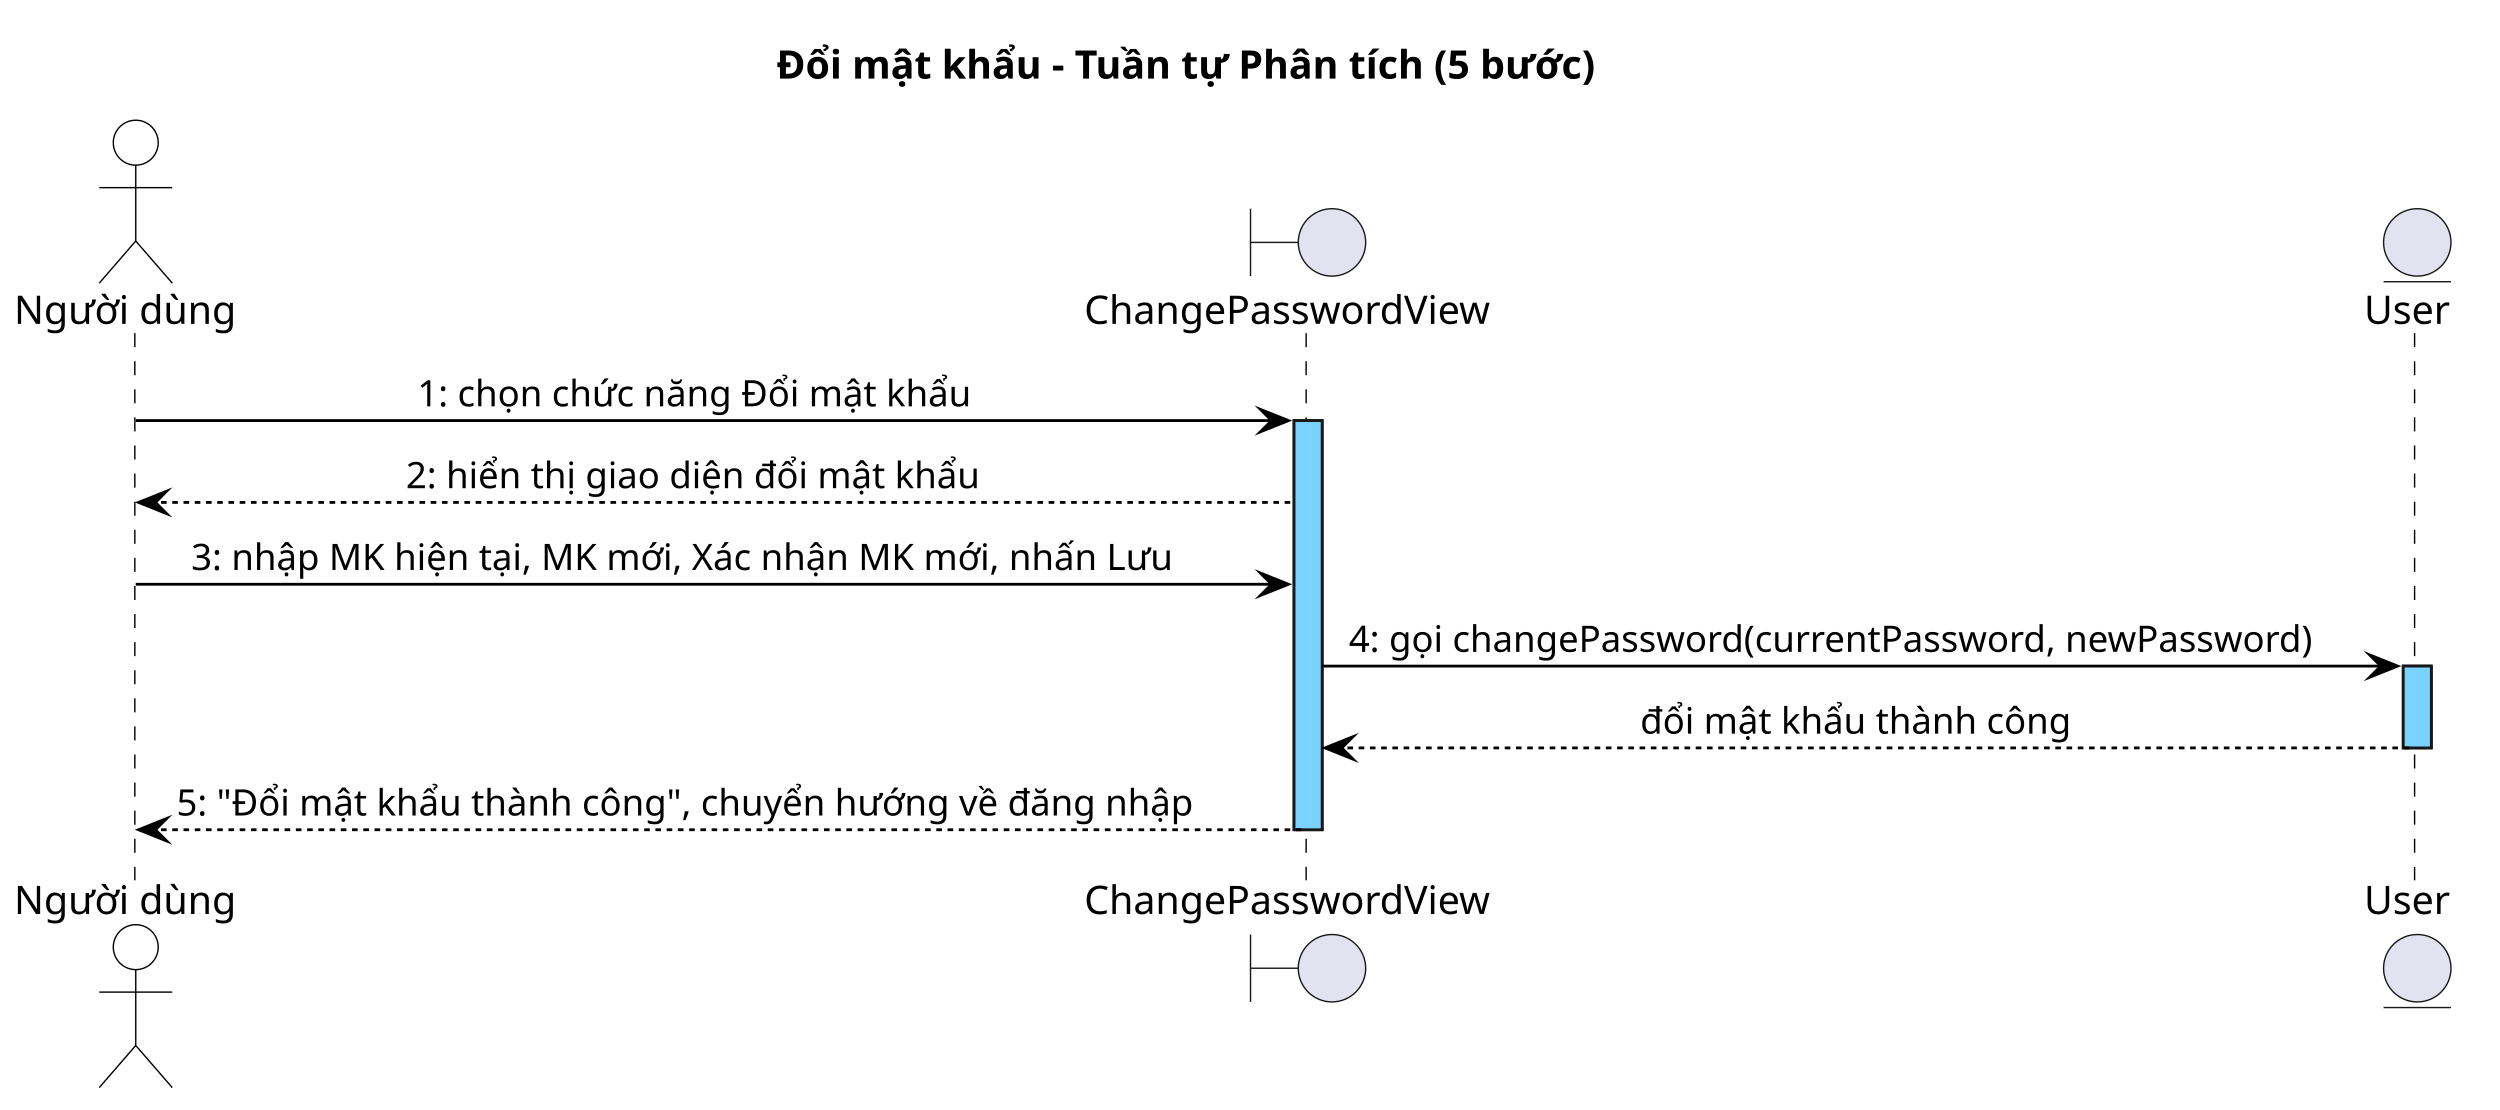
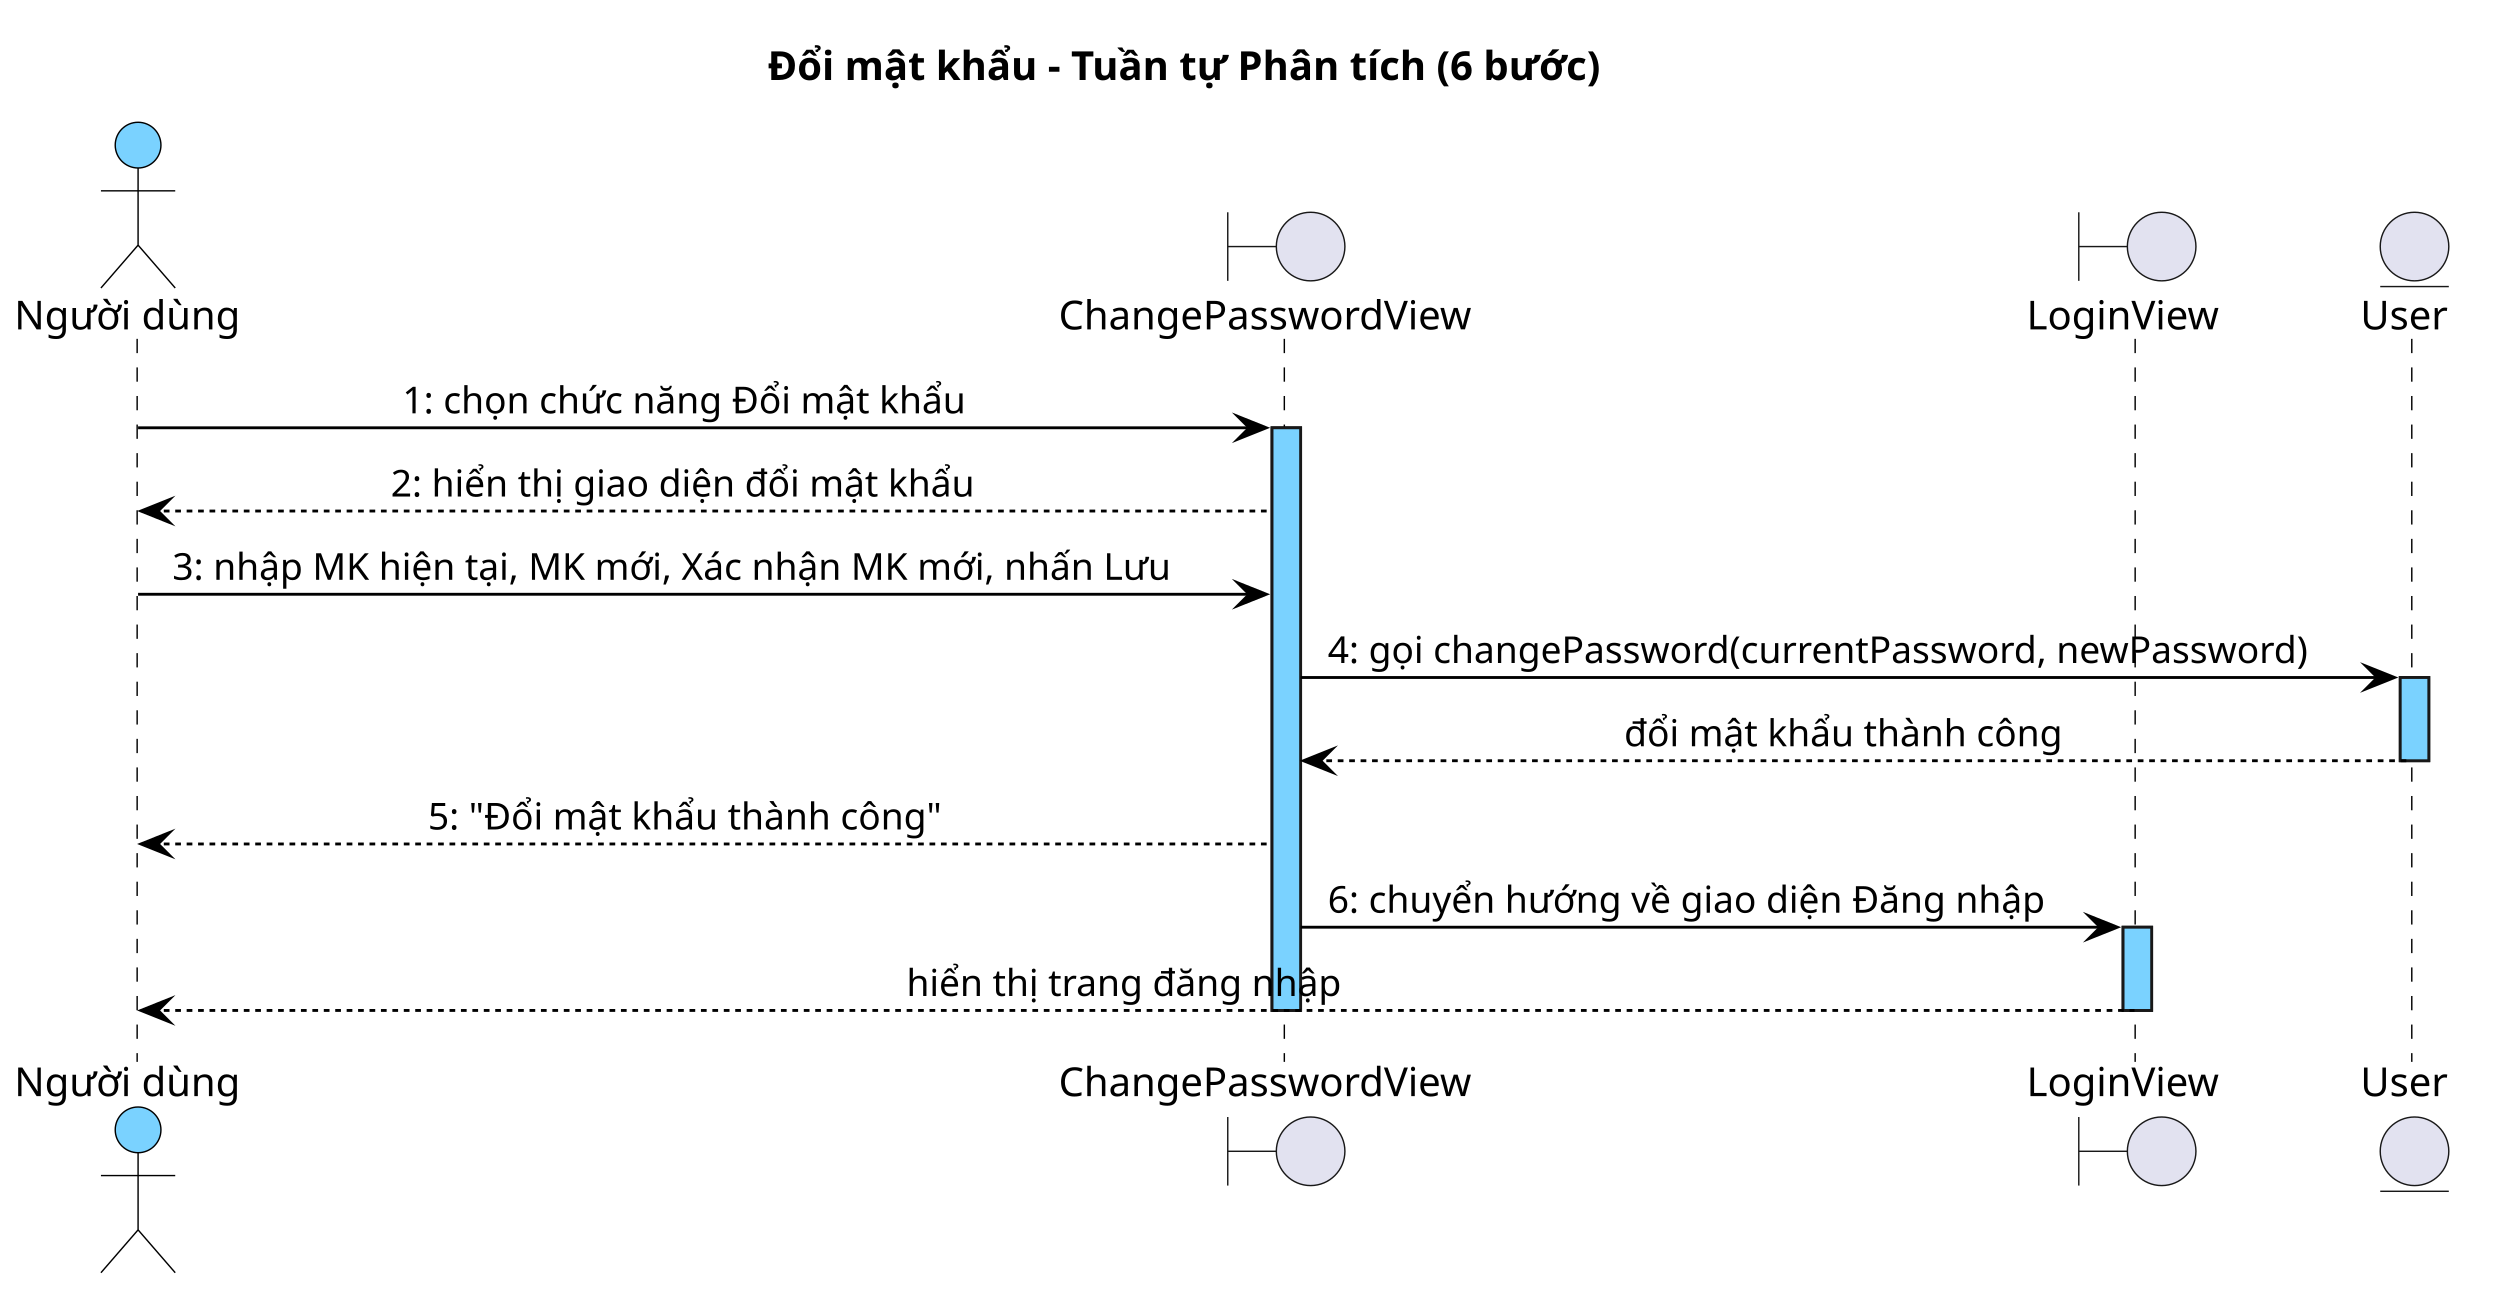
- <svg xmlns="http://www.w3.org/2000/svg" contentStyleType="text/css" data-diagram-type="SEQUENCE" height="395px" preserveAspectRatio="none" style="width:890px;height:395px;background:#FFFFFF;" version="1.1" viewBox="0 0 890 395" width="890px" zoomAndPan="magnify">
+ <svg xmlns="http://www.w3.org/2000/svg" contentStyleType="text/css" data-diagram-type="SEQUENCE" height="453px" preserveAspectRatio="none" style="width:875px;height:453px;background:#FFFFFF;" version="1.1" viewBox="0 0 875 453" width="875px" zoomAndPan="magnify">
  <defs />
  <g>
    <g class="title" data-source-line="21">
-       <text fill="#000000" font-family="sans-serif" font-size="14" font-weight="700" lengthAdjust="spacing" textLength="330.675" x="276.416" y="27.995">Đổi mật khẩu - Tuần tự Phân tích (5 bước)</text>
+       <text fill="#000000" font-family="sans-serif" font-size="14" font-weight="700" lengthAdjust="spacing" textLength="330.675" x="268.681" y="27.995">Đổi mật khẩu - Tuần tự Phân tích (6 bước)</text>
    </g>
    <g>
-       <rect fill="#7AD2FF" height="145.664" style="stroke:#181818;stroke-width:1;" width="10" x="460.685" y="149.727" />
+       <rect fill="#7AD2FF" height="203.93" style="stroke:#181818;stroke-width:1;" width="10" x="445.215" y="149.727" />
    </g>
    <g>
-       <rect fill="#7AD2FF" height="29.133" style="stroke:#181818;stroke-width:1;" width="10" x="855.551" y="237.125" />
+       <rect fill="#7AD2FF" height="29.133" style="stroke:#181818;stroke-width:1;" width="10" x="743.077" y="324.523" />
+     </g>
+     <g>
+       <rect fill="#7AD2FF" height="29.133" style="stroke:#181818;stroke-width:1;" width="10" x="840.082" y="237.125" />
    </g>
    <g class="participant-lifeline" data-entity-uid="part1" data-qualified-name="Actor" data-source-line="23" id="part1-lifeline">
      <g>
-         <rect fill="#000000" fill-opacity="0" height="194.797" width="8" x="44.329" y="118.594" />
-         <line style="stroke:#000000;stroke-width:0.5;stroke-dasharray:5,5;" x1="48" x2="48" y1="118.594" y2="313.391" />
+         <rect fill="#000000" fill-opacity="0" height="253.062" width="8" x="44.329" y="118.594" />
+         <line style="stroke:#000000;stroke-width:0.5;stroke-dasharray:5,5;" x1="48" x2="48" y1="118.594" y2="371.656" />
      </g>
    </g>
    <g class="participant-lifeline" data-entity-uid="part2" data-qualified-name="B1" data-source-line="24" id="part2-lifeline">
      <g>
-         <rect fill="#000000" fill-opacity="0" height="194.797" width="8" x="461.685" y="118.594" />
-         <line style="stroke:#000000;stroke-width:0.5;stroke-dasharray:5,5;" x1="464.985" x2="464.985" y1="118.594" y2="313.391" />
+         <rect fill="#000000" fill-opacity="0" height="253.062" width="8" x="446.215" y="118.594" />
+         <line style="stroke:#000000;stroke-width:0.5;stroke-dasharray:5,5;" x1="449.516" x2="449.516" y1="118.594" y2="371.656" />
      </g>
    </g>
-     <g class="participant-lifeline" data-entity-uid="part3" data-qualified-name="E1" data-source-line="25" id="part3-lifeline">
+     <g class="participant-lifeline" data-entity-uid="part3" data-qualified-name="B2" data-source-line="25" id="part3-lifeline">
      <g>
-         <rect fill="#000000" fill-opacity="0" height="194.797" width="8" x="856.551" y="118.594" />
-         <line style="stroke:#000000;stroke-width:0.5;stroke-dasharray:5,5;" x1="859.596" x2="859.596" y1="118.594" y2="313.391" />
+         <rect fill="#000000" fill-opacity="0" height="253.062" width="8" x="744.077" y="118.594" />
+         <line style="stroke:#000000;stroke-width:0.5;stroke-dasharray:5,5;" x1="747.304" x2="747.304" y1="118.594" y2="371.656" />
+       </g>
+     </g>
+     <g class="participant-lifeline" data-entity-uid="part4" data-qualified-name="E1" data-source-line="26" id="part4-lifeline">
+       <g>
+         <rect fill="#000000" fill-opacity="0" height="253.062" width="8" x="841.082" y="118.594" />
+         <line style="stroke:#000000;stroke-width:0.5;stroke-dasharray:5,5;" x1="844.126" x2="844.126" y1="118.594" y2="371.656" />
      </g>
    </g>
    <g class="participant participant-head" data-entity-uid="part1" data-qualified-name="Actor" data-source-line="23" id="part1-head">
      <text fill="#000000" font-family="sans-serif" font-size="14" lengthAdjust="spacing" textLength="80.657" x="5" y="115.292">Người dùng</text>
-       <ellipse cx="48.329" cy="50.797" fill="none" rx="8" ry="8" style="stroke:#000000;stroke-width:0.5;" />
+       <ellipse cx="48.329" cy="50.797" fill="#7AD2FF" rx="8" ry="8" style="stroke:#000000;stroke-width:0.5;" />
      <path d="M48.329,58.797 L48.329,85.797 M35.329,66.797 L61.329,66.797 M48.329,85.797 L35.329,100.797 M48.329,85.797 L61.329,100.797" fill="none" style="stroke:#000000;stroke-width:0.5;" />
    </g>
    <g class="participant participant-tail" data-entity-uid="part1" data-qualified-name="Actor" data-source-line="23" id="part1-tail">
-       <text fill="#000000" font-family="sans-serif" font-size="14" lengthAdjust="spacing" textLength="80.657" x="5" y="325.386">Người dùng</text>
-       <ellipse cx="48.329" cy="337.188" fill="none" rx="8" ry="8" style="stroke:#000000;stroke-width:0.5;" />
-       <path d="M48.329,345.188 L48.329,372.188 M35.329,353.188 L61.329,353.188 M48.329,372.188 L35.329,387.188 M48.329,372.188 L61.329,387.188" fill="none" style="stroke:#000000;stroke-width:0.5;" />
+       <text fill="#000000" font-family="sans-serif" font-size="14" lengthAdjust="spacing" textLength="80.657" x="5" y="383.651">Người dùng</text>
+       <ellipse cx="48.329" cy="395.453" fill="#7AD2FF" rx="8" ry="8" style="stroke:#000000;stroke-width:0.5;" />
+       <path d="M48.329,403.453 L48.329,430.453 M35.329,411.453 L61.329,411.453 M48.329,430.453 L35.329,445.453 M48.329,430.453 L61.329,445.453" fill="none" style="stroke:#000000;stroke-width:0.5;" />
    </g>
    <g class="participant participant-head" data-entity-uid="part2" data-qualified-name="B1" data-source-line="24" id="part2-head">
-       <text fill="#000000" font-family="sans-serif" font-size="14" lengthAdjust="spacing" textLength="153.398" x="385.985" y="115.292">ChangePasswordView</text>
-       <path d="M445.185,74.297 L445.185,98.297 M445.185,86.297 L462.185,86.297" fill="none" style="stroke:#181818;stroke-width:0.5;" />
-       <ellipse cx="474.185" cy="86.297" fill="#E2E2F0" rx="12" ry="12" style="stroke:#181818;stroke-width:0.5;" />
+       <text fill="#000000" font-family="sans-serif" font-size="14" lengthAdjust="spacing" textLength="153.398" x="370.516" y="115.292">ChangePasswordView</text>
+       <path d="M429.715,74.297 L429.715,98.297 M429.715,86.297 L446.715,86.297" fill="none" style="stroke:#181818;stroke-width:0.5;" />
+       <ellipse cx="458.715" cy="86.297" fill="#E2E2F0" rx="12" ry="12" style="stroke:#181818;stroke-width:0.5;" />
    </g>
    <g class="participant participant-tail" data-entity-uid="part2" data-qualified-name="B1" data-source-line="24" id="part2-tail">
-       <text fill="#000000" font-family="sans-serif" font-size="14" lengthAdjust="spacing" textLength="153.398" x="385.985" y="325.386">ChangePasswordView</text>
-       <path d="M445.185,332.688 L445.185,356.688 M445.185,344.688 L462.185,344.688" fill="none" style="stroke:#181818;stroke-width:0.5;" />
-       <ellipse cx="474.185" cy="344.688" fill="#E2E2F0" rx="12" ry="12" style="stroke:#181818;stroke-width:0.5;" />
+       <text fill="#000000" font-family="sans-serif" font-size="14" lengthAdjust="spacing" textLength="153.398" x="370.516" y="383.651">ChangePasswordView</text>
+       <path d="M429.715,390.953 L429.715,414.953 M429.715,402.953 L446.715,402.953" fill="none" style="stroke:#181818;stroke-width:0.5;" />
+       <ellipse cx="458.715" cy="402.953" fill="#E2E2F0" rx="12" ry="12" style="stroke:#181818;stroke-width:0.5;" />
    </g>
-     <g class="participant participant-head" data-entity-uid="part3" data-qualified-name="E1" data-source-line="25" id="part3-head">
-       <text fill="#000000" font-family="sans-serif" font-size="14" lengthAdjust="spacing" textLength="31.91" x="841.596" y="115.292">User</text>
-       <ellipse cx="860.551" cy="86.297" fill="#E2E2F0" rx="12" ry="12" style="stroke:#181818;stroke-width:0.5;" />
-       <line style="stroke:#181818;stroke-width:0.5;" x1="848.551" x2="872.551" y1="100.297" y2="100.297" />
+     <g class="participant participant-head" data-entity-uid="part3" data-qualified-name="B2" data-source-line="25" id="part3-head">
+       <text fill="#000000" font-family="sans-serif" font-size="14" lengthAdjust="spacing" textLength="71.545" x="709.304" y="115.292">LoginView</text>
+       <path d="M727.577,74.297 L727.577,98.297 M727.577,86.297 L744.577,86.297" fill="none" style="stroke:#181818;stroke-width:0.5;" />
+       <ellipse cx="756.577" cy="86.297" fill="#E2E2F0" rx="12" ry="12" style="stroke:#181818;stroke-width:0.5;" />
    </g>
-     <g class="participant participant-tail" data-entity-uid="part3" data-qualified-name="E1" data-source-line="25" id="part3-tail">
-       <text fill="#000000" font-family="sans-serif" font-size="14" lengthAdjust="spacing" textLength="31.91" x="841.596" y="325.386">User</text>
-       <ellipse cx="860.551" cy="344.688" fill="#E2E2F0" rx="12" ry="12" style="stroke:#181818;stroke-width:0.5;" />
-       <line style="stroke:#181818;stroke-width:0.5;" x1="848.551" x2="872.551" y1="358.688" y2="358.688" />
+     <g class="participant participant-tail" data-entity-uid="part3" data-qualified-name="B2" data-source-line="25" id="part3-tail">
+       <text fill="#000000" font-family="sans-serif" font-size="14" lengthAdjust="spacing" textLength="71.545" x="709.304" y="383.651">LoginView</text>
+       <path d="M727.577,390.953 L727.577,414.953 M727.577,402.953 L744.577,402.953" fill="none" style="stroke:#181818;stroke-width:0.5;" />
+       <ellipse cx="756.577" cy="402.953" fill="#E2E2F0" rx="12" ry="12" style="stroke:#181818;stroke-width:0.5;" />
+     </g>
+     <g class="participant participant-head" data-entity-uid="part4" data-qualified-name="E1" data-source-line="26" id="part4-head">
+       <text fill="#000000" font-family="sans-serif" font-size="14" lengthAdjust="spacing" textLength="31.91" x="826.126" y="115.292">User</text>
+       <ellipse cx="845.082" cy="86.297" fill="#E2E2F0" rx="12" ry="12" style="stroke:#181818;stroke-width:0.5;" />
+       <line style="stroke:#181818;stroke-width:0.5;" x1="833.082" x2="857.082" y1="100.297" y2="100.297" />
+     </g>
+     <g class="participant participant-tail" data-entity-uid="part4" data-qualified-name="E1" data-source-line="26" id="part4-tail">
+       <text fill="#000000" font-family="sans-serif" font-size="14" lengthAdjust="spacing" textLength="31.91" x="826.126" y="383.651">User</text>
+       <ellipse cx="845.082" cy="402.953" fill="#E2E2F0" rx="12" ry="12" style="stroke:#181818;stroke-width:0.5;" />
+       <line style="stroke:#181818;stroke-width:0.5;" x1="833.082" x2="857.082" y1="416.953" y2="416.953" />
    </g>
    <g>
-       <rect fill="#7AD2FF" height="145.664" style="stroke:#181818;stroke-width:1;" width="10" x="460.685" y="149.727" />
+       <rect fill="#7AD2FF" height="203.93" style="stroke:#181818;stroke-width:1;" width="10" x="445.215" y="149.727" />
    </g>
    <g>
-       <rect fill="#7AD2FF" height="29.133" style="stroke:#181818;stroke-width:1;" width="10" x="855.551" y="237.125" />
+       <rect fill="#7AD2FF" height="29.133" style="stroke:#181818;stroke-width:1;" width="10" x="743.077" y="324.523" />
    </g>
-     <g class="message" data-entity-1="part1" data-entity-2="part2" data-source-line="27" id="msg1">
-       <polygon fill="#000000" points="448.685,145.727,458.685,149.727,448.685,153.727,452.685,149.727" style="stroke:#000000;stroke-width:1;stroke-linejoin:miter;stroke-miterlimit:10;" />
-       <line style="stroke:#000000;stroke-width:1;" x1="48.329" x2="454.685" y1="149.727" y2="149.727" />
-       <text fill="#000000" font-family="sans-serif" font-size="13" lengthAdjust="spacing" textLength="211.834" x="148.59" y="144.661">1: chọn chức năng Đổi mật khẩu</text>
+     <g>
+       <rect fill="#7AD2FF" height="29.133" style="stroke:#181818;stroke-width:1;" width="10" x="840.082" y="237.125" />
    </g>
-     <g class="message" data-entity-1="part2" data-entity-2="part1" data-source-line="29" id="msg2">
+     <g class="message" data-entity-1="part1" data-entity-2="part2" data-source-line="28" id="msg1">
+       <polygon fill="#000000" points="433.215,145.727,443.215,149.727,433.215,153.727,437.215,149.727" style="stroke:#000000;stroke-width:1;stroke-linejoin:miter;stroke-miterlimit:10;" />
+       <line style="stroke:#000000;stroke-width:1;" x1="48.329" x2="439.215" y1="149.727" y2="149.727" />
+       <text fill="#000000" font-family="sans-serif" font-size="13" lengthAdjust="spacing" textLength="211.834" x="140.855" y="144.661">1: chọn chức năng Đổi mật khẩu</text>
+     </g>
+     <g class="message" data-entity-1="part2" data-entity-2="part1" data-source-line="30" id="msg2">
      <polygon fill="#000000" points="59.329,174.859,49.329,178.859,59.329,182.859,55.329,178.859" style="stroke:#000000;stroke-width:1;stroke-linejoin:miter;stroke-miterlimit:10;" />
-       <line style="stroke:#000000;stroke-width:1;stroke-dasharray:2,2;" x1="53.329" x2="459.685" y1="178.859" y2="178.859" />
-       <text fill="#000000" font-family="sans-serif" font-size="13" lengthAdjust="spacing" textLength="220.016" x="144.499" y="173.793">2: hiển thị giao diện đổi mật khẩu</text>
+       <line style="stroke:#000000;stroke-width:1;stroke-dasharray:2,2;" x1="53.329" x2="444.215" y1="178.859" y2="178.859" />
+       <text fill="#000000" font-family="sans-serif" font-size="13" lengthAdjust="spacing" textLength="220.016" x="136.764" y="173.793">2: hiển thị giao diện đổi mật khẩu</text>
    </g>
-     <g class="message" data-entity-1="part1" data-entity-2="part2" data-source-line="30" id="msg3">
-       <polygon fill="#000000" points="448.685,203.992,458.685,207.992,448.685,211.992,452.685,207.992" style="stroke:#000000;stroke-width:1;stroke-linejoin:miter;stroke-miterlimit:10;" />
-       <line style="stroke:#000000;stroke-width:1;" x1="48.329" x2="454.685" y1="207.992" y2="207.992" />
-       <text fill="#000000" font-family="sans-serif" font-size="13" lengthAdjust="spacing" textLength="372.887" x="68.063" y="202.926">3: nhập MK hiện tại, MK mới, Xác nhận MK mới, nhấn Lưu</text>
+     <g class="message" data-entity-1="part1" data-entity-2="part2" data-source-line="31" id="msg3">
+       <polygon fill="#000000" points="433.215,203.992,443.215,207.992,433.215,211.992,437.215,207.992" style="stroke:#000000;stroke-width:1;stroke-linejoin:miter;stroke-miterlimit:10;" />
+       <line style="stroke:#000000;stroke-width:1;" x1="48.329" x2="439.215" y1="207.992" y2="207.992" />
+       <text fill="#000000" font-family="sans-serif" font-size="13" lengthAdjust="spacing" textLength="372.887" x="60.329" y="202.926">3: nhập MK hiện tại, MK mới, Xác nhận MK mới, nhấn Lưu</text>
    </g>
-     <g class="message" data-entity-1="part2" data-entity-2="part3" data-source-line="31" id="msg4">
-       <polygon fill="#000000" points="843.551,233.125,853.551,237.125,843.551,241.125,847.551,237.125" style="stroke:#000000;stroke-width:1;stroke-linejoin:miter;stroke-miterlimit:10;" />
-       <line style="stroke:#000000;stroke-width:1;" x1="470.685" x2="849.551" y1="237.125" y2="237.125" />
-       <text fill="#000000" font-family="sans-serif" font-size="13" lengthAdjust="spacing" textLength="365.866" x="480.185" y="232.059">4: gọi changePassword(currentPassword, newPassword)</text>
+     <g class="message" data-entity-1="part2" data-entity-2="part4" data-source-line="32" id="msg4">
+       <polygon fill="#000000" points="828.082,233.125,838.082,237.125,828.082,241.125,832.082,237.125" style="stroke:#000000;stroke-width:1;stroke-linejoin:miter;stroke-miterlimit:10;" />
+       <line style="stroke:#000000;stroke-width:1;" x1="455.215" x2="834.082" y1="237.125" y2="237.125" />
+       <text fill="#000000" font-family="sans-serif" font-size="13" lengthAdjust="spacing" textLength="365.866" x="464.715" y="232.059">4: gọi changePassword(currentPassword, newPassword)</text>
    </g>
-     <g class="message" data-entity-1="part3" data-entity-2="part2" data-source-line="33" id="msg5">
-       <polygon fill="#000000" points="481.685,262.258,471.685,266.258,481.685,270.258,477.685,266.258" style="stroke:#000000;stroke-width:1;stroke-linejoin:miter;stroke-miterlimit:10;" />
-       <line style="stroke:#000000;stroke-width:1;stroke-dasharray:2,2;" x1="475.685" x2="859.551" y1="266.258" y2="266.258" />
-       <text fill="#000000" font-family="sans-serif" font-size="13" lengthAdjust="spacing" textLength="163.42" x="583.908" y="261.192">đổi mật khẩu thành công</text>
+     <g class="message" data-entity-1="part4" data-entity-2="part2" data-source-line="34" id="msg5">
+       <polygon fill="#000000" points="466.215,262.258,456.215,266.258,466.215,270.258,462.215,266.258" style="stroke:#000000;stroke-width:1;stroke-linejoin:miter;stroke-miterlimit:10;" />
+       <line style="stroke:#000000;stroke-width:1;stroke-dasharray:2,2;" x1="460.215" x2="844.082" y1="266.258" y2="266.258" />
+       <text fill="#000000" font-family="sans-serif" font-size="13" lengthAdjust="spacing" textLength="163.42" x="568.438" y="261.192">đổi mật khẩu thành công</text>
    </g>
-     <g class="message" data-entity-1="part2" data-entity-2="part1" data-source-line="35" id="msg6">
+     <g class="message" data-entity-1="part2" data-entity-2="part1" data-source-line="36" id="msg6">
      <polygon fill="#000000" points="59.329,291.391,49.329,295.391,59.329,299.391,55.329,295.391" style="stroke:#000000;stroke-width:1;stroke-linejoin:miter;stroke-miterlimit:10;" />
-       <line style="stroke:#000000;stroke-width:1;stroke-dasharray:2,2;" x1="53.329" x2="464.685" y1="295.391" y2="295.391" />
-       <text fill="#000000" font-family="sans-serif" font-size="13" lengthAdjust="spacing" textLength="388.356" x="62.829" y="290.325">5: "Đổi mật khẩu thành công", chuyển hướng về đăng nhập</text>
+       <line style="stroke:#000000;stroke-width:1;stroke-dasharray:2,2;" x1="53.329" x2="444.215" y1="295.391" y2="295.391" />
+       <text fill="#000000" font-family="sans-serif" font-size="13" lengthAdjust="spacing" textLength="193.984" x="149.78" y="290.325">5: "Đổi mật khẩu thành công"</text>
+     </g>
+     <g class="message" data-entity-1="part2" data-entity-2="part3" data-source-line="37" id="msg7">
+       <polygon fill="#000000" points="731.077,320.523,741.077,324.523,731.077,328.523,735.077,324.523" style="stroke:#000000;stroke-width:1;stroke-linejoin:miter;stroke-miterlimit:10;" />
+       <line style="stroke:#000000;stroke-width:1;" x1="455.215" x2="737.077" y1="324.523" y2="324.523" />
+       <text fill="#000000" font-family="sans-serif" font-size="13" lengthAdjust="spacing" textLength="268.861" x="464.715" y="319.457">6: chuyển hướng về giao diện Đăng nhập</text>
+     </g>
+     <g class="message" data-entity-1="part3" data-entity-2="part1" data-source-line="39" id="msg8">
+       <polygon fill="#000000" points="59.329,349.656,49.329,353.656,59.329,357.656,55.329,353.656" style="stroke:#000000;stroke-width:1;stroke-linejoin:miter;stroke-miterlimit:10;" />
+       <line style="stroke:#000000;stroke-width:1;stroke-dasharray:2,2;" x1="53.329" x2="747.077" y1="353.656" y2="353.656" />
+       <text fill="#000000" font-family="sans-serif" font-size="13" lengthAdjust="spacing" textLength="161.872" x="317.267" y="348.59">hiển thị trang đăng nhập</text>
    </g>
  </g>
</svg>
